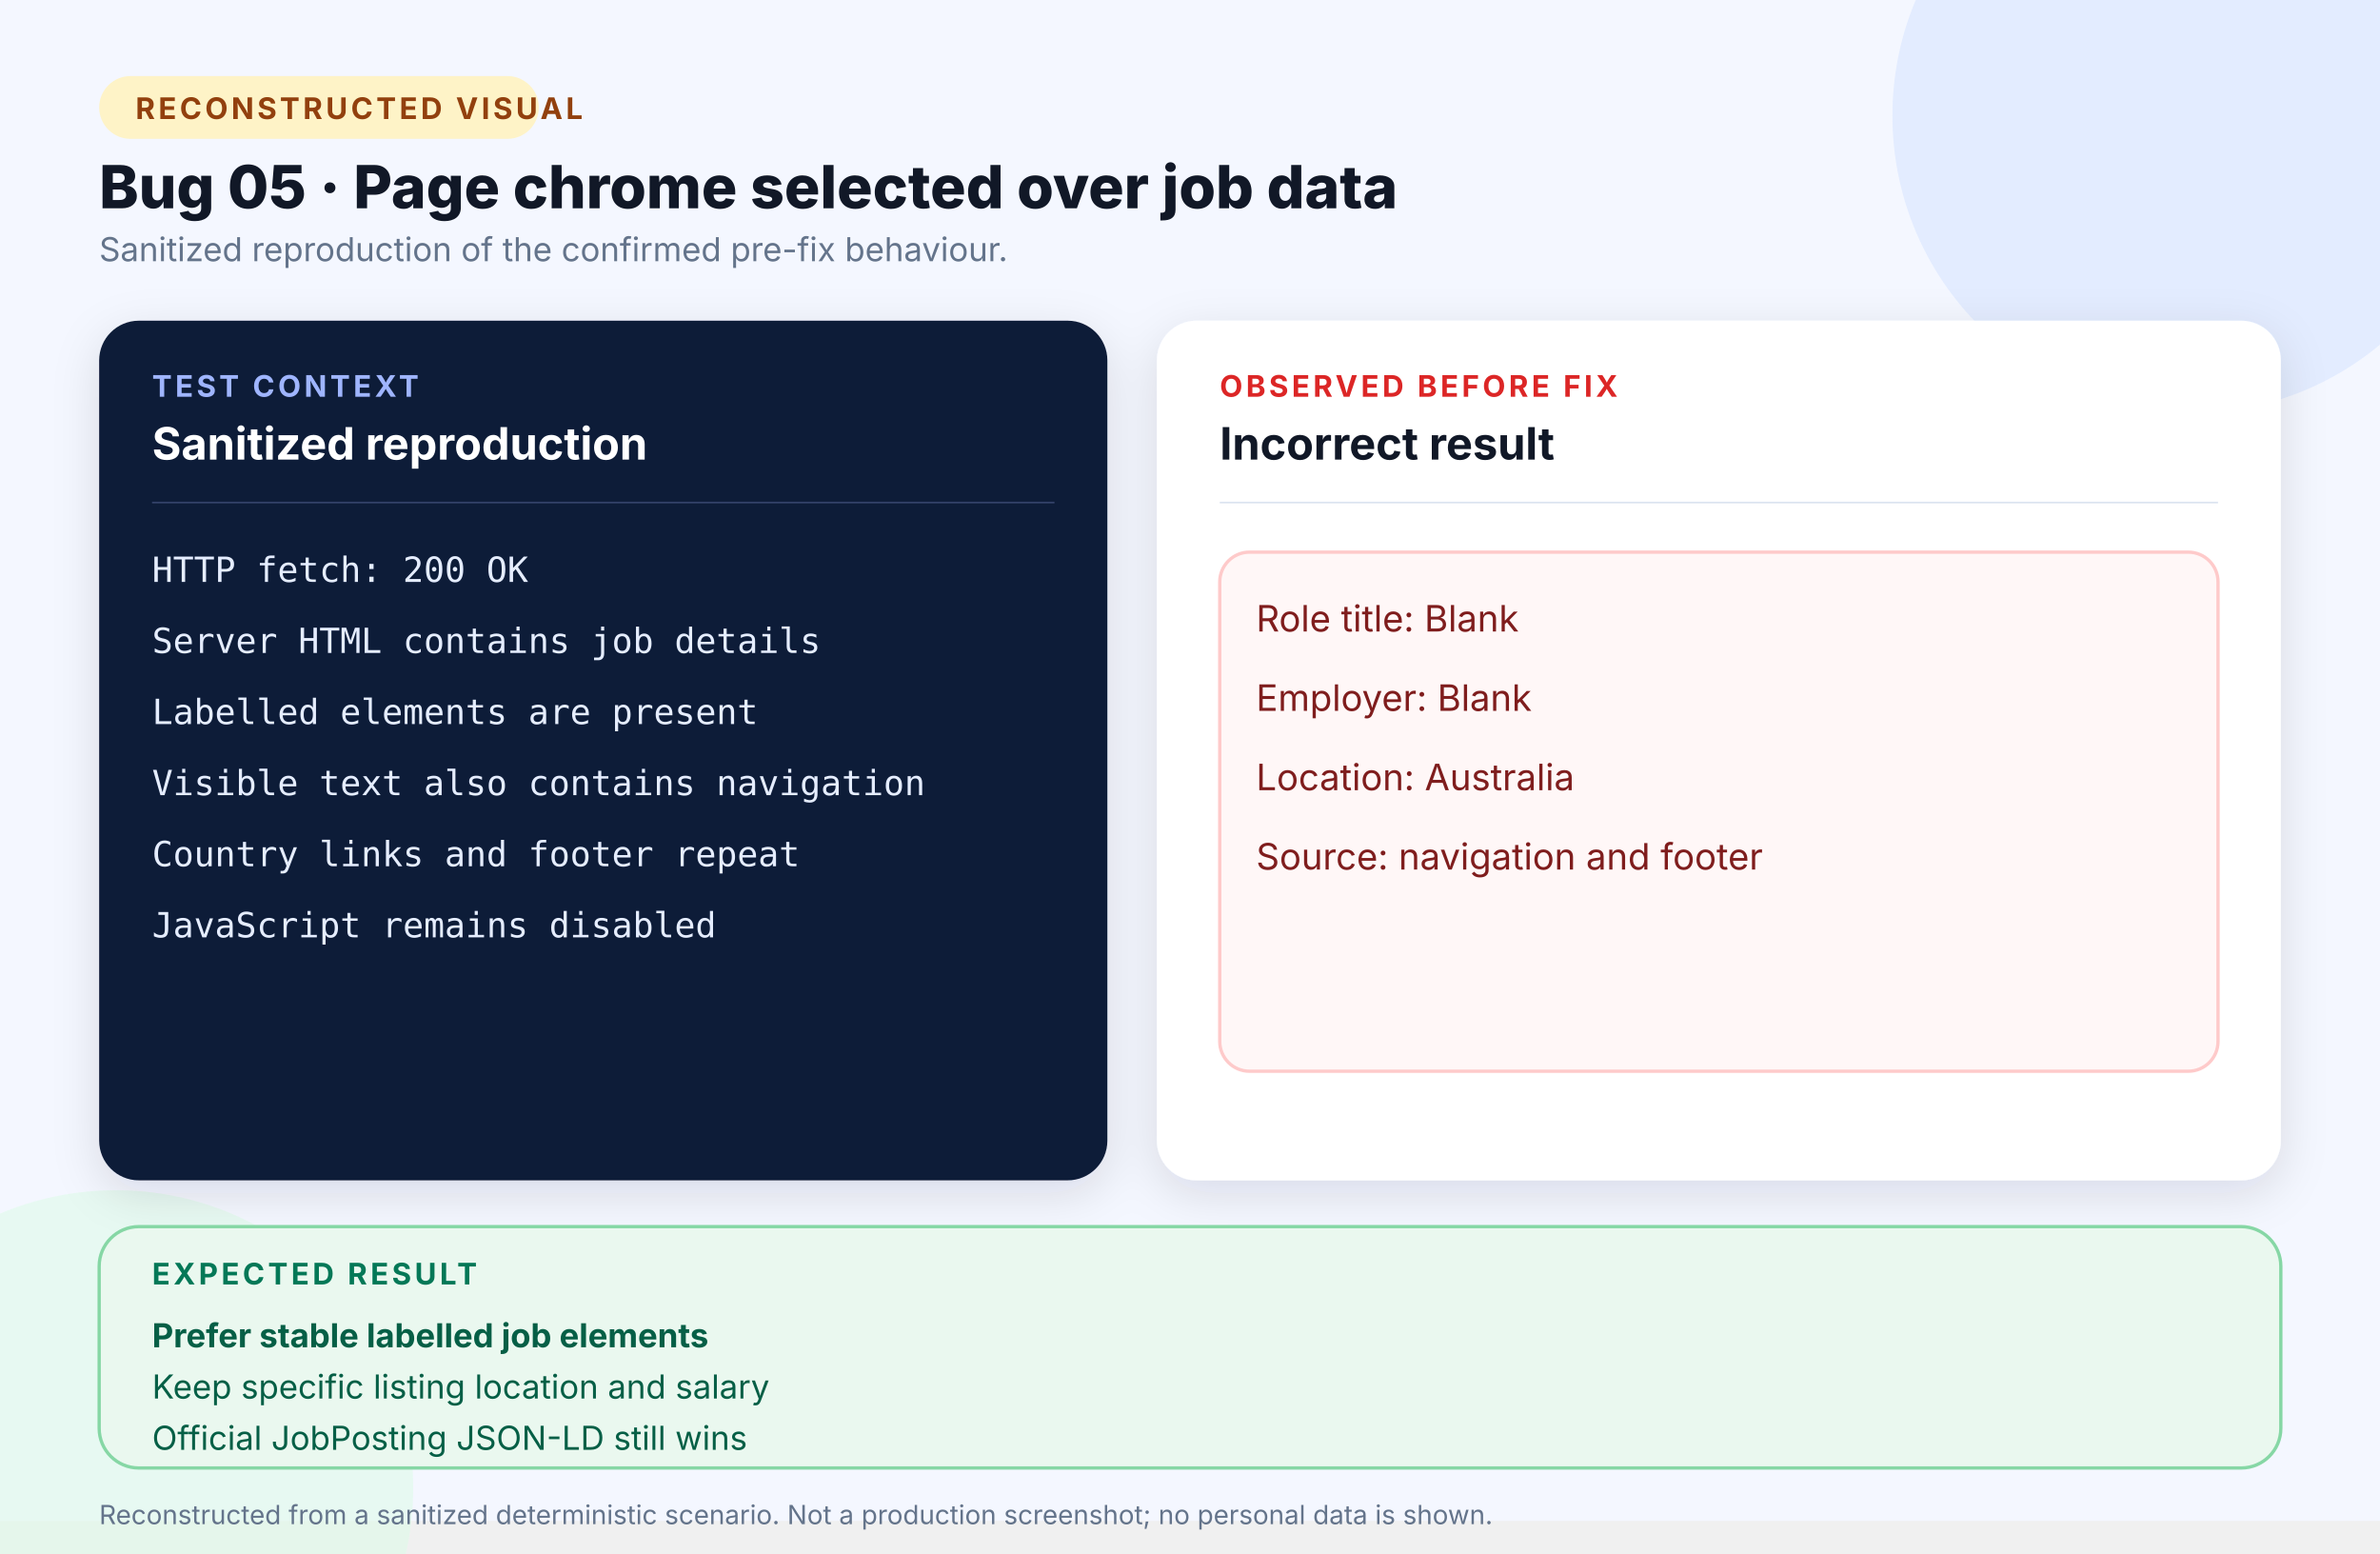
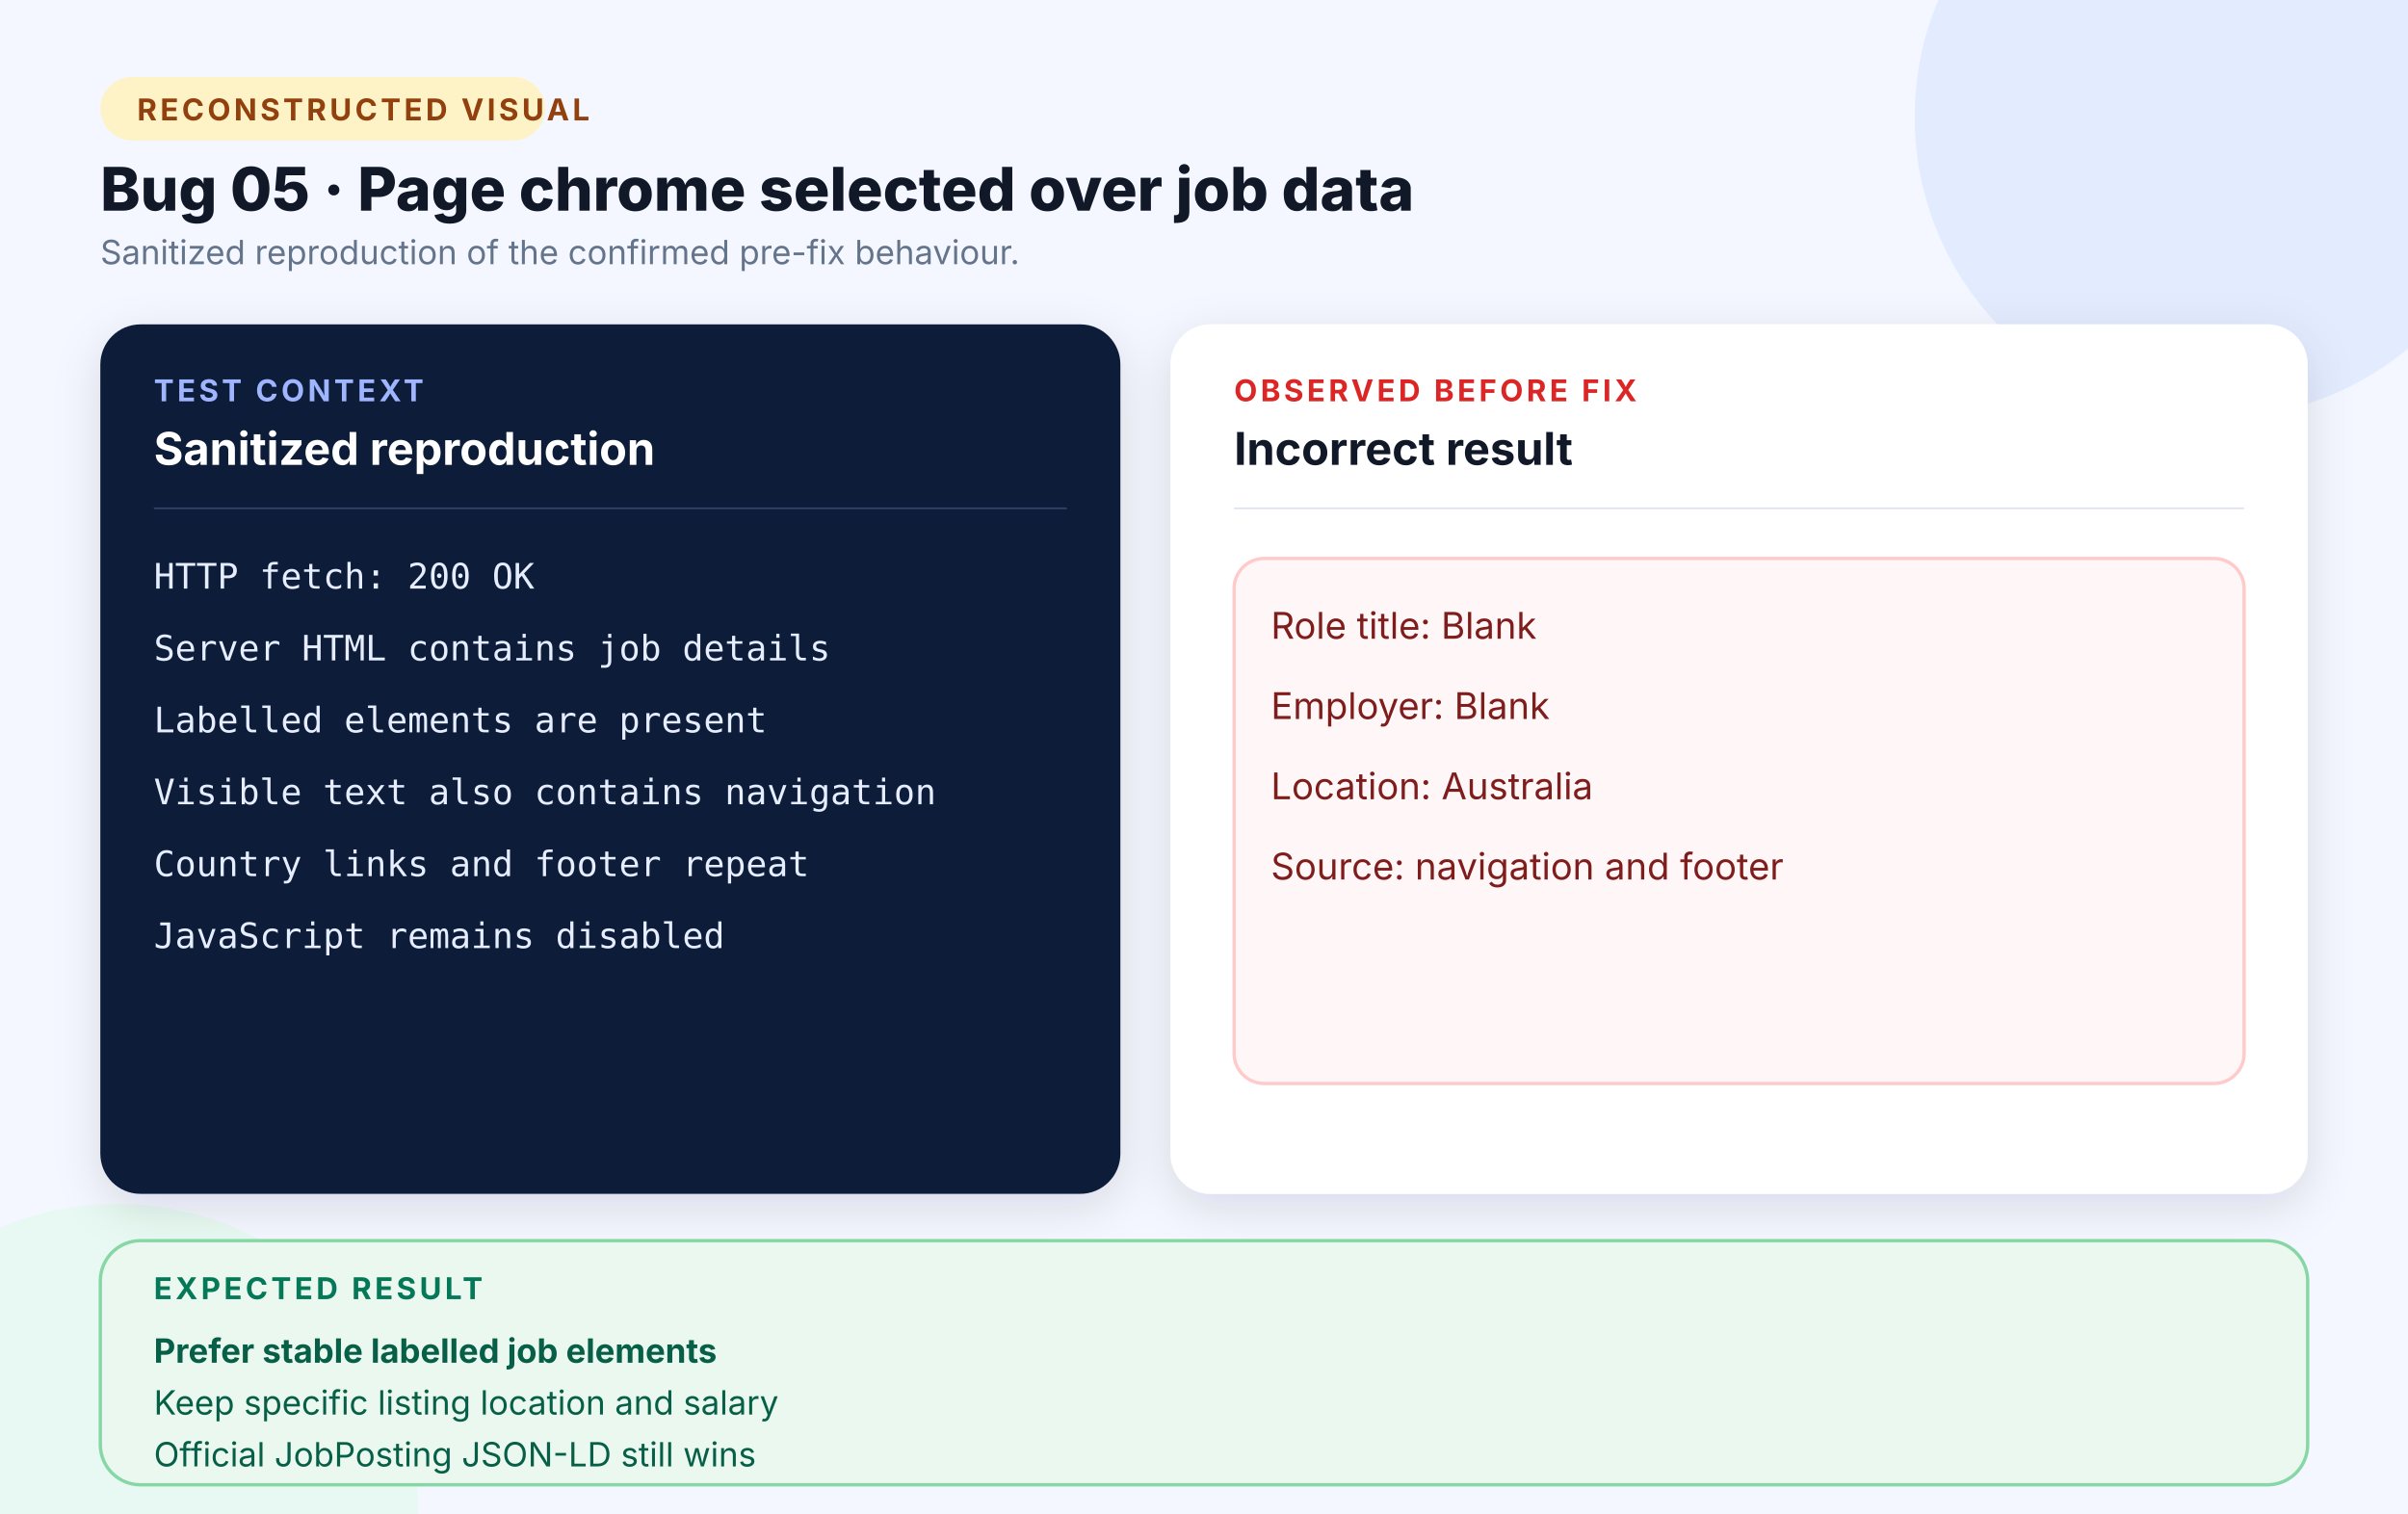
- <svg xmlns="http://www.w3.org/2000/svg" width="1440" height="940" viewBox="0 0 1440 940" role="img" aria-labelledby="title desc">
+ <svg xmlns="http://www.w3.org/2000/svg" width="1440" height="905" viewBox="0 0 1440 905" role="img" aria-labelledby="title desc">
  <defs>
    <filter id="s" x="-10%" y="-10%" width="120%" height="130%">
      <feDropShadow dx="0" dy="8" stdDeviation="14" flood-color="#0f172a" flood-opacity=".12" />
    </filter>
    <style>.sans{font-family:Inter,"Segoe UI",Arial,sans-serif}.mono{font-family:"Cascadia Code",Consolas,monospace}.tag{font-size:18px;font-weight:700;letter-spacing:2px}.line{font-size:21px;fill:#e5edff}.obs{font-size:22px;fill:#7f1d1d}.exp{font-size:20px;fill:#065f46}.strong{font-weight:750}.muted{fill:#64748b}</style>
  </defs>
  <rect width="1440" height="920" fill="#f4f7ff" />
  <circle cx="1325" cy="70" r="180" fill="#dbe7ff" opacity=".7" />
  <circle cx="70" cy="900" r="180" fill="#dcfce7" opacity=".55" />
  <g class="sans">
    <rect x="60" y="46" width="266" height="38" rx="19" fill="#fef3c7" />
    <text x="82" y="72" class="tag" fill="#92400e">RECONSTRUCTED VISUAL</text>
    <text x="60" y="126" font-size="36" font-weight="800" fill="#111827">Bug 05 · Page chrome selected over job data</text>
    <text x="60" y="158" font-size="20" class="muted">Sanitized reproduction of the confirmed pre-fix behaviour.</text>
    <g filter="url(#s)">
      <rect x="60" y="194" width="610" height="520" rx="24" fill="#111b38" />
      <rect x="700" y="194" width="680" height="520" rx="24" fill="#fff" />
    </g>
    <text x="92" y="240" class="tag" fill="#9fb5ff">TEST CONTEXT</text>
    <text x="92" y="278" font-size="27" font-weight="750" fill="#fff">Sanitized reproduction</text>
    <line x1="92" y1="304" x2="638" y2="304" stroke="#34436b" />
    <text x="92" y="352" class="mono line">HTTP fetch: 200 OK</text>
    <text x="92" y="395" class="mono line">Server HTML contains job details</text>
    <text x="92" y="438" class="mono line">Labelled elements are present</text>
    <text x="92" y="481" class="mono line">Visible text also contains navigation</text>
    <text x="92" y="524" class="mono line">Country links and footer repeat</text>
    <text x="92" y="567" class="mono line">JavaScript remains disabled</text>
    <text x="738" y="240" class="tag" fill="#dc2626">OBSERVED BEFORE FIX</text>
    <text x="738" y="278" font-size="27" font-weight="750" fill="#111827">Incorrect result</text>
    <line x1="738" y1="304" x2="1342" y2="304" stroke="#dbe3f0" />
    <rect x="738" y="334" width="604" height="314" rx="18" fill="#fff7f7" stroke="#fecaca" stroke-width="2" />
    <text x="760" y="382" class="obs">Role title: Blank</text>
    <text x="760" y="430" class="obs">Employer: Blank</text>
    <text x="760" y="478" class="obs">Location: Australia</text>
    <text x="760" y="526" class="obs">Source: navigation and footer</text>
    <rect x="60" y="742" width="1320" height="146" rx="24" fill="#eaf8ef" stroke="#86d7a5" stroke-width="2" />
    <text x="92" y="777" class="tag" fill="#047857">EXPECTED RESULT</text>
    <text x="92" y="815" class="exp strong">Prefer stable labelled job elements</text>
    <text x="92" y="846" class="exp">Keep specific listing location and salary</text>
    <text x="92" y="877" class="exp">Official JobPosting JSON-LD still wins</text>
-     <text x="60" y="922" font-size="16" class="muted">Reconstructed from a sanitized deterministic scenario. Not a production screenshot; no personal data is shown.</text>
  </g>
</svg>
